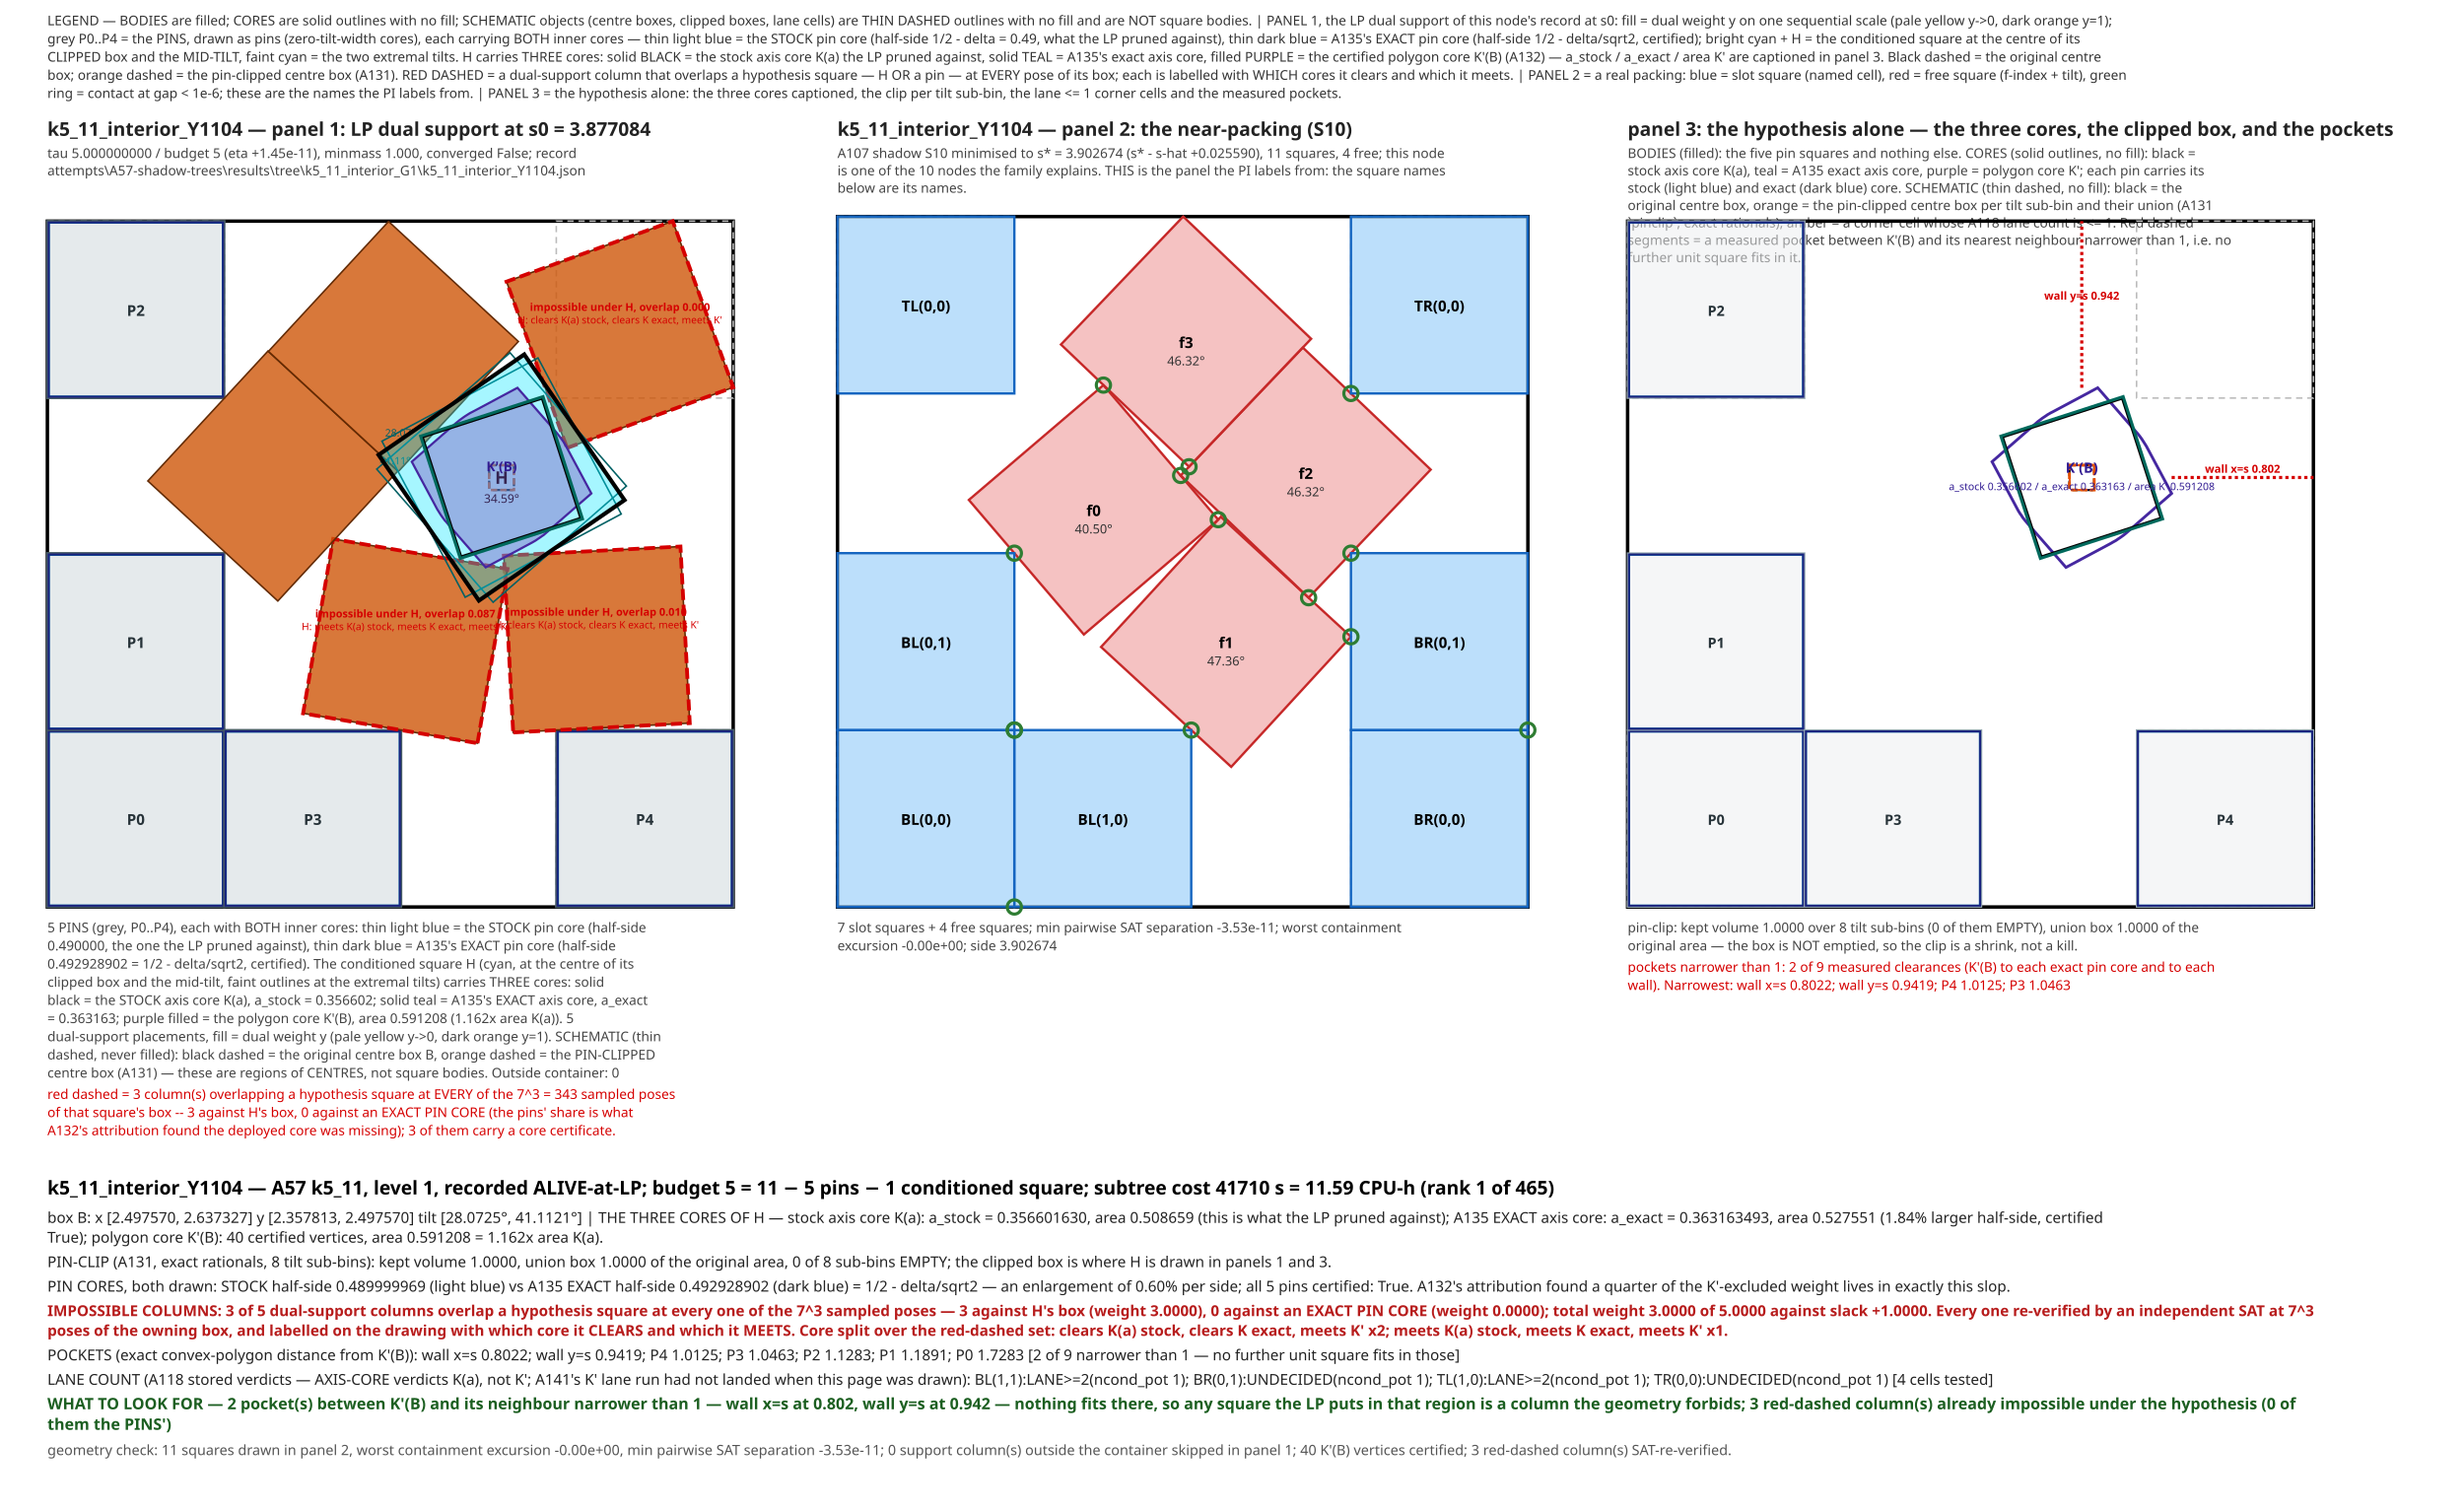
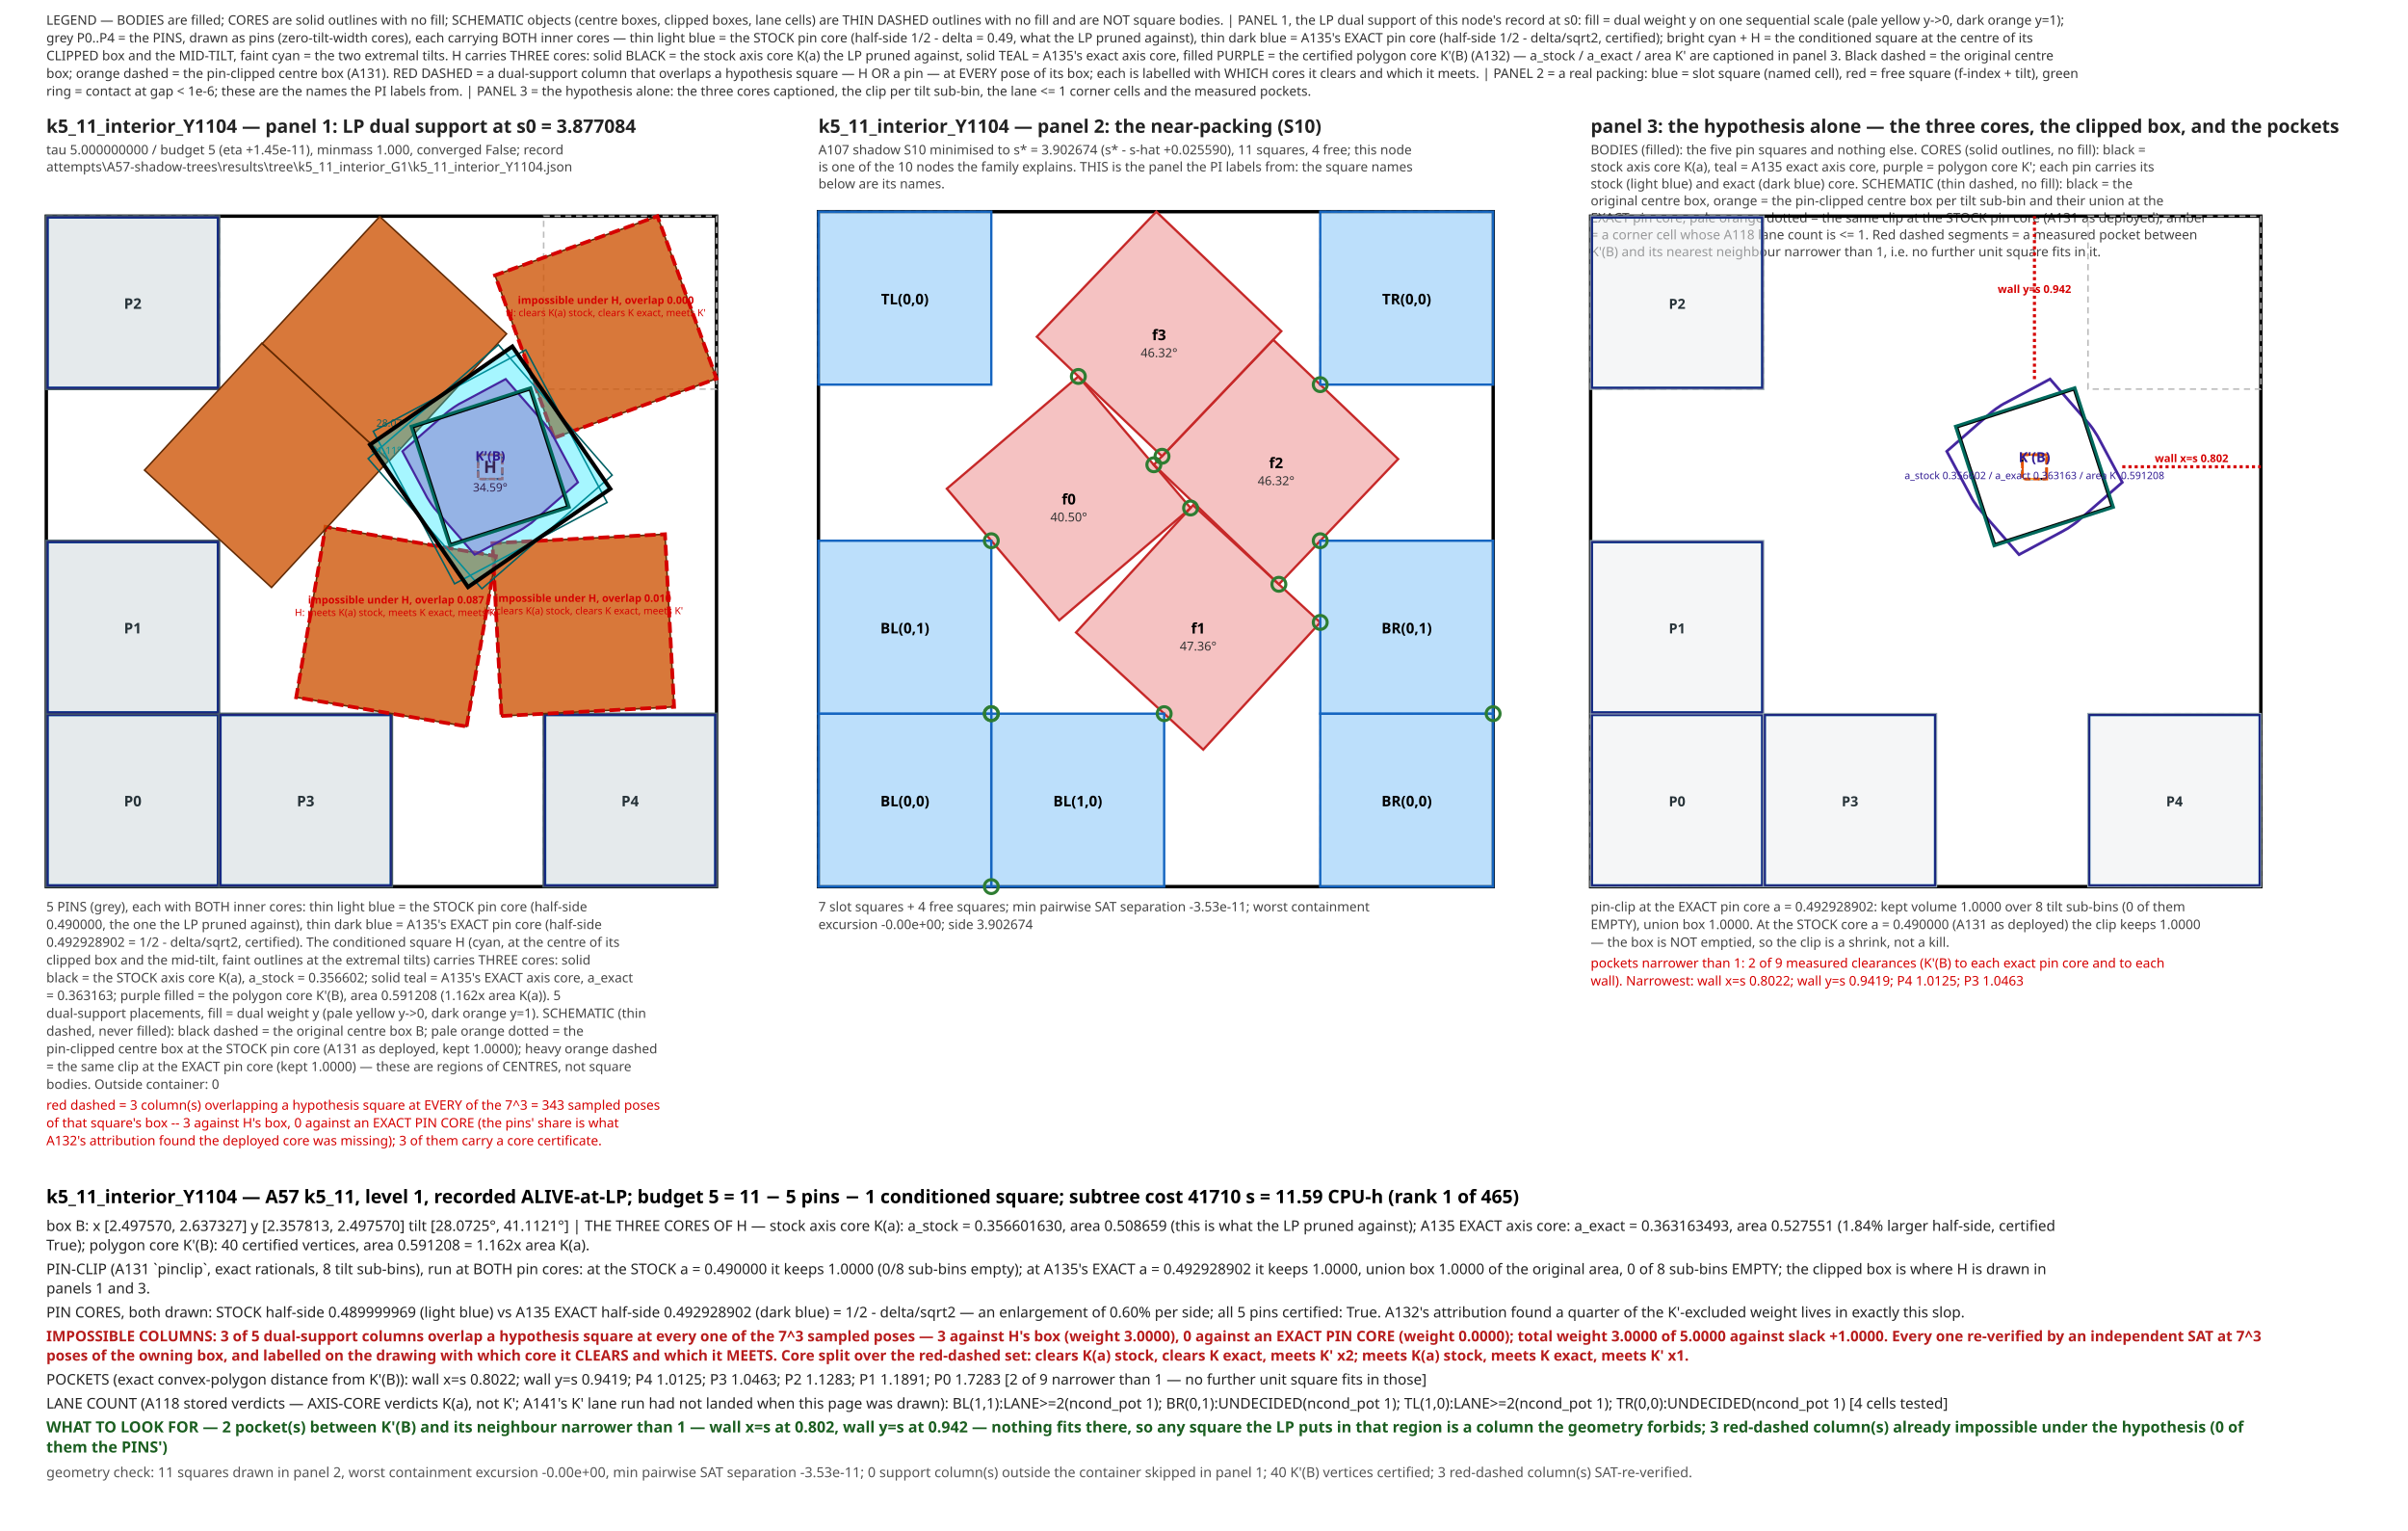
- <svg xmlns="http://www.w3.org/2000/svg" width="1560" height="956" font-family="Segoe UI, sans-serif" style="background:#fff">
+ <svg xmlns="http://www.w3.org/2000/svg" width="1560" height="991" font-family="Segoe UI, sans-serif" style="background:#fff">
  <text x="30.0" y="16.0" font-size="8.5" fill="#333" text-anchor="start">LEGEND — BODIES are filled; CORES are solid outlines with no fill; SCHEMATIC objects (centre boxes, clipped boxes, lane cells) are THIN DASHED outlines with no fill and are NOT square bodies. | PANEL 1, the LP dual support of this node's record at s0: fill = dual weight y on one sequential scale (pale yellow y-&gt;0, dark orange y=1);</text>
  <text x="30.0" y="27.5" font-size="8.5" fill="#333" text-anchor="start">grey P0..P4 = the PINS, drawn as pins (zero-tilt-width cores), each carrying BOTH inner cores — thin light blue = the STOCK pin core (half-side 1/2 - delta = 0.49, what the LP pruned against), thin dark blue = A135's EXACT pin core (half-side 1/2 - delta/sqrt2, certified); bright cyan + H = the conditioned square at the centre of its</text>
  <text x="30.0" y="39.0" font-size="8.5" fill="#333" text-anchor="start">CLIPPED box and the MID-TILT, faint cyan = the two extremal tilts. H carries THREE cores: solid BLACK = the stock axis core K(a) the LP pruned against, solid TEAL = A135's exact axis core, filled PURPLE = the certified polygon core K'(B) (A132) — a_stock / a_exact / area K' are captioned in panel 3. Black dashed = the original centre</text>
  <text x="30.0" y="50.5" font-size="8.5" fill="#333" text-anchor="start">box; orange dashed = the pin-clipped centre box (A131). RED DASHED = a dual-support column that overlaps a hypothesis square — H OR a pin — at EVERY pose of its box; each is labelled with WHICH cores it clears and which it meets. | PANEL 2 = a real packing: blue = slot square (named cell), red = free square (f-index + tilt), green</text>
  <text x="30.0" y="62.0" font-size="8.5" fill="#333" text-anchor="start">ring = contact at gap &lt; 1e-6; these are the names the PI labels from. | PANEL 3 = the hypothesis alone: the three cores captioned, the clip per tilt sub-bin, the lane &lt;= 1 corner cells and the measured pockets.</text>
  <text x="30.0" y="86.0" font-size="12" fill="#222" text-anchor="start" font-weight="bold">k5_11_interior_Y1104 — panel 1: LP dual support at s0 = 3.877084</text>
  <text x="30.0" y="100.0" font-size="8.5" fill="#444" text-anchor="start">tau 5.000000000 / budget 5 (eta +1.45e-11), minmass 1.000, converged False; record</text>
  <text x="30.0" y="111.0" font-size="8.5" fill="#444" text-anchor="start">attempts\A57-shadow-trees\results\tree\k5_11_interior_G1\k5_11_interior_Y1104.json</text>
  <rect x="30" y="140.0" width="434.2" height="434.2" fill="none" stroke="#000" stroke-width="2.2" />
  <rect x="30.0" y="462.2" width="112" height="112" fill="none" stroke="#bbb" stroke-width="1" stroke-dasharray="4,3" />
  <rect x="352.2" y="462.2" width="112" height="112" fill="none" stroke="#bbb" stroke-width="1" stroke-dasharray="4,3" />
  <rect x="30.0" y="140.0" width="112" height="112" fill="none" stroke="#bbb" stroke-width="1" stroke-dasharray="4,3" />
  <rect x="352.2" y="140.0" width="112" height="112" fill="none" stroke="#bbb" stroke-width="1" stroke-dasharray="4,3" />
  <polygon points="30.0,574.2 142.0,574.2 142.0,462.2 30.0,462.2" fill="#cfd8dc" fill-opacity="0.55" stroke="#455a64" stroke-width="1.4" />
  <polygon points="31.1,573.1 140.9,573.1 140.9,463.4 31.1,463.4" fill="none" fill-opacity="0.00" stroke="#01579b" stroke-width="1.0" />
  <polygon points="30.8,573.4 141.2,573.4 141.2,463.0 30.8,463.0" fill="none" fill-opacity="0.00" stroke="#1a237e" stroke-width="1.2" />
  <text x="86.0" y="522.2" font-size="9.5" fill="#263238" text-anchor="middle" font-weight="bold">P0</text>
  <polygon points="30.0,462.2 142.0,462.2 142.0,350.2 30.0,350.2" fill="#cfd8dc" fill-opacity="0.55" stroke="#455a64" stroke-width="1.4" />
  <polygon points="31.1,461.1 140.9,461.1 140.9,351.4 31.1,351.4" fill="none" fill-opacity="0.00" stroke="#01579b" stroke-width="1.0" />
  <polygon points="30.8,461.4 141.2,461.4 141.2,351.0 30.8,351.0" fill="none" fill-opacity="0.00" stroke="#1a237e" stroke-width="1.2" />
  <text x="86.0" y="410.2" font-size="9.5" fill="#263238" text-anchor="middle" font-weight="bold">P1</text>
  <polygon points="30.0,252.0 142.0,252.0 142.0,140.0 30.0,140.0" fill="#cfd8dc" fill-opacity="0.55" stroke="#455a64" stroke-width="1.4" />
  <polygon points="31.1,250.9 140.9,250.9 140.9,141.1 31.1,141.1" fill="none" fill-opacity="0.00" stroke="#01579b" stroke-width="1.0" />
  <polygon points="30.8,251.2 141.2,251.2 141.2,140.8 30.8,140.8" fill="none" fill-opacity="0.00" stroke="#1a237e" stroke-width="1.2" />
  <text x="86.0" y="200.0" font-size="9.5" fill="#263238" text-anchor="middle" font-weight="bold">P2</text>
  <polygon points="142.0,574.2 254.0,574.2 254.0,462.2 142.0,462.2" fill="#cfd8dc" fill-opacity="0.55" stroke="#455a64" stroke-width="1.4" />
  <polygon points="143.1,573.1 252.9,573.1 252.9,463.4 143.1,463.4" fill="none" fill-opacity="0.00" stroke="#01579b" stroke-width="1.0" />
  <polygon points="142.8,573.4 253.2,573.4 253.2,463.0 142.8,463.0" fill="none" fill-opacity="0.00" stroke="#1a237e" stroke-width="1.2" />
  <text x="198.0" y="522.2" font-size="9.5" fill="#263238" text-anchor="middle" font-weight="bold">P3</text>
  <polygon points="352.2,574.2 464.2,574.2 464.2,462.2 352.2,462.2" fill="#cfd8dc" fill-opacity="0.55" stroke="#455a64" stroke-width="1.4" />
  <polygon points="353.4,573.1 463.1,573.1 463.1,463.4 353.4,463.4" fill="none" fill-opacity="0.00" stroke="#01579b" stroke-width="1.0" />
  <polygon points="353.0,573.4 463.4,573.4 463.4,463.0 353.0,463.0" fill="none" fill-opacity="0.00" stroke="#1a237e" stroke-width="1.2" />
  <text x="408.2" y="522.2" font-size="9.5" fill="#263238" text-anchor="middle" font-weight="bold">P4</text>
  <polygon points="324.9,463.7 436.7,457.8 430.8,346.0 319.0,351.8" fill="hsl(24,92%,42%)" fill-opacity="0.80" stroke="hsl(24,92%,20%)" stroke-width="1.0" />
  <polygon points="324.9,463.7 436.7,457.8 430.8,346.0 319.0,351.8" fill="none" fill-opacity="0.00" stroke="#d50000" stroke-width="2.4" stroke-dasharray="7,3" />
  <text x="377.8" y="389.8" font-size="6.8" fill="#d50000" text-anchor="middle" font-weight="bold">impossible under H, overlap 0.010</text>
  <text x="377.8" y="397.8" font-size="6.4" fill="#d50000" text-anchor="middle">H: clears K(a) stock, clears K exact, meets K'</text>
  <polygon points="359.0,283.6 464.2,245.2 425.9,140.0 320.7,178.3" fill="hsl(24,92%,42%)" fill-opacity="0.80" stroke="hsl(24,92%,20%)" stroke-width="1.0" />
  <polygon points="359.0,283.6 464.2,245.2 425.9,140.0 320.7,178.3" fill="none" fill-opacity="0.00" stroke="#d50000" stroke-width="2.4" stroke-dasharray="7,3" />
  <text x="392.5" y="196.8" font-size="6.8" fill="#d50000" text-anchor="middle" font-weight="bold">impossible under H, overlap 0.000</text>
  <text x="392.5" y="204.8" font-size="6.4" fill="#d50000" text-anchor="middle">H: clears K(a) stock, clears K exact, meets K'</text>
  <polygon points="302.3,470.5 321.3,360.2 210.9,341.2 191.9,451.6" fill="hsl(24,92%,42%)" fill-opacity="0.80" stroke="hsl(24,92%,20%)" stroke-width="1.0" />
  <polygon points="302.3,470.5 321.3,360.2 210.9,341.2 191.9,451.6" fill="none" fill-opacity="0.00" stroke="#d50000" stroke-width="2.4" stroke-dasharray="7,3" />
  <text x="256.6" y="390.9" font-size="6.8" fill="#d50000" text-anchor="middle" font-weight="bold">impossible under H, overlap 0.087</text>
  <text x="256.6" y="398.9" font-size="6.4" fill="#d50000" text-anchor="middle">H: meets K(a) stock, meets K exact, meets K'</text>
  <polygon points="175.9,380.5 251.9,298.2 169.7,222.2 93.6,304.5" fill="hsl(24,92%,42%)" fill-opacity="0.80" stroke="hsl(24,92%,20%)" stroke-width="1.0" />
  <polygon points="252.2,298.5 328.2,216.2 246.0,140.2 169.9,222.5" fill="hsl(24,92%,42%)" fill-opacity="0.80" stroke="hsl(24,92%,20%)" stroke-width="1.0" />
  <rect x="309.7" y="294.5" width="15.7" height="15.7" fill="none" fill-opacity="0.00" stroke="#000" stroke-width="1.4" stroke-dasharray="5,3" />
+   <rect x="309.7" y="294.5" width="15.7" height="15.7" fill="none" fill-opacity="0.00" stroke="#ffb74d" stroke-width="1.0" stroke-dasharray="2,3" />
  <rect x="309.7" y="294.5" width="15.7" height="15.7" fill="none" fill-opacity="0.00" stroke="#e65100" stroke-width="1.6" stroke-dasharray="4,2" />
  <polygon points="294.5,378.1 393.3,325.4 340.6,226.6 241.8,279.3" fill="#00e5ff" fill-opacity="0.00" stroke="#006064" stroke-width="1.0" />
  <text x="243.8" y="276.3" font-size="6.5" fill="#006064" text-anchor="start">28.07°</text>
  <polygon points="312.2,381.3 396.6,307.7 322.9,223.3 238.5,297.0" fill="#00e5ff" fill-opacity="0.00" stroke="#006064" stroke-width="1.0" />
  <text x="240.5" y="294.0" font-size="6.5" fill="#006064" text-anchor="start">41.11°</text>
  <polygon points="303.2,380.2 395.4,316.6 331.9,224.4 239.7,288.0" fill="#00e5ff" fill-opacity="0.35" stroke="#000" stroke-width="2.6" />
  <text x="317.6" y="306.3" font-size="11" fill="#000" text-anchor="middle" font-weight="bold">H</text>
  <text x="317.6" y="318.3" font-size="7.5" fill="#000" text-anchor="middle">34.59°</text>
  <polygon points="260.7,292.3 276.0,320.9 276.8,322.4 277.5,323.5 278.5,325.1 279.2,326.2 280.2,327.6 281.6,329.5 282.3,330.2 283.2,331.3 307.5,359.2 336.1,343.9 337.2,343.3 339.1,342.2 340.7,341.1 341.9,340.3 343.3,339.3 344.1,338.8 345.6,337.5 346.5,336.7 374.4,312.4 359.1,283.8 358.4,282.5 357.3,280.6 356.6,279.5 355.4,277.8 354.3,276.3 353.6,275.4 352.8,274.4 352.0,273.4 327.6,245.5 299.0,260.8 297.6,261.5 296.0,262.5 294.6,263.4 293.7,264.0 292.6,264.8 291.2,265.8 289.7,267.0 288.6,267.9" fill="#7e57c2" fill-opacity="0.42" stroke="#4527a0" stroke-width="1.4" />
  <polygon points="291.8,352.6 367.8,328.1 343.3,252.0 267.3,276.6" fill="none" fill-opacity="0.00" stroke="#000000" stroke-width="1.9" />
  <polygon points="291.4,353.5 368.8,328.5 343.8,251.1 266.3,276.1" fill="none" fill-opacity="0.00" stroke="#00695c" stroke-width="1.9" />
  <text x="317.6" y="298.3" font-size="8.5" fill="#311b92" text-anchor="middle" font-weight="bold">K'(B)</text>
-   <text x="30.0" y="590.2" font-size="8.5" fill="#444" text-anchor="start">5 PINS (grey, P0..P4), each with BOTH inner cores: thin light blue = the STOCK pin core (half-side</text>
+   <text x="30.0" y="590.2" font-size="8.5" fill="#444" text-anchor="start">5 PINS (grey), each with BOTH inner cores: thin light blue = the STOCK pin core (half-side</text>
  <text x="30.0" y="601.7" font-size="8.5" fill="#444" text-anchor="start">0.490000, the one the LP pruned against), thin dark blue = A135's EXACT pin core (half-side</text>
  <text x="30.0" y="613.2" font-size="8.5" fill="#444" text-anchor="start">0.492928902 = 1/2 - delta/sqrt2, certified). The conditioned square H (cyan, at the centre of its</text>
  <text x="30.0" y="624.7" font-size="8.5" fill="#444" text-anchor="start">clipped box and the mid-tilt, faint outlines at the extremal tilts) carries THREE cores: solid</text>
  <text x="30.0" y="636.2" font-size="8.5" fill="#444" text-anchor="start">black = the STOCK axis core K(a), a_stock = 0.356602; solid teal = A135's EXACT axis core, a_exact</text>
  <text x="30.0" y="647.7" font-size="8.5" fill="#444" text-anchor="start">= 0.363163; purple filled = the polygon core K'(B), area 0.591208 (1.162x area K(a)). 5</text>
  <text x="30.0" y="659.2" font-size="8.5" fill="#444" text-anchor="start">dual-support placements, fill = dual weight y (pale yellow y-&gt;0, dark orange y=1). SCHEMATIC (thin</text>
-   <text x="30.0" y="670.7" font-size="8.5" fill="#444" text-anchor="start">dashed, never filled): black dashed = the original centre box B, orange dashed = the PIN-CLIPPED</text>
-   <text x="30.0" y="682.2" font-size="8.5" fill="#444" text-anchor="start">centre box (A131) — these are regions of CENTRES, not square bodies. Outside container: 0</text>
-   <text x="30.0" y="695.7" font-size="8.5" fill="#d50000" text-anchor="start">red dashed = 3 column(s) overlapping a hypothesis square at EVERY of the 7^3 = 343 sampled poses</text>
-   <text x="30.0" y="707.2" font-size="8.5" fill="#d50000" text-anchor="start">of that square's box -- 3 against H's box, 0 against an EXACT PIN CORE (the pins' share is what</text>
-   <text x="30.0" y="718.7" font-size="8.5" fill="#d50000" text-anchor="start">A132's attribution found the deployed core was missing); 3 of them carry a core certificate.</text>
+   <text x="30.0" y="670.7" font-size="8.5" fill="#444" text-anchor="start">dashed, never filled): black dashed = the original centre box B; pale orange dotted = the</text>
+   <text x="30.0" y="682.2" font-size="8.5" fill="#444" text-anchor="start">pin-clipped centre box at the STOCK pin core (A131 as deployed, kept 1.0000); heavy orange dashed</text>
+   <text x="30.0" y="693.7" font-size="8.5" fill="#444" text-anchor="start">= the same clip at the EXACT pin core (kept 1.0000) — these are regions of CENTRES, not square</text>
+   <text x="30.0" y="705.2" font-size="8.5" fill="#444" text-anchor="start">bodies. Outside container: 0</text>
+   <text x="30.0" y="718.7" font-size="8.5" fill="#d50000" text-anchor="start">red dashed = 3 column(s) overlapping a hypothesis square at EVERY of the 7^3 = 343 sampled poses</text>
+   <text x="30.0" y="730.2" font-size="8.5" fill="#d50000" text-anchor="start">of that square's box -- 3 against H's box, 0 against an EXACT PIN CORE (the pins' share is what</text>
+   <text x="30.0" y="741.7" font-size="8.5" fill="#d50000" text-anchor="start">A132's attribution found the deployed core was missing); 3 of them carry a core certificate.</text>
  <text x="530.2" y="86.0" font-size="12" fill="#222" text-anchor="start" font-weight="bold">k5_11_interior_Y1104 — panel 2: the near-packing (S10)</text>
  <text x="530.2" y="100.0" font-size="8.5" fill="#444" text-anchor="start">A107 shadow S10 minimised to s* = 3.902674 (s* - s-hat +0.025590), 11 squares, 4 free; this node</text>
  <text x="530.2" y="111.0" font-size="8.5" fill="#444" text-anchor="start">is one of the 10 nodes the family explains. THIS is the panel the PI labels from: the square names</text>
  <text x="530.2" y="122.0" font-size="8.5" fill="#444" text-anchor="start">below are its names.</text>
  <rect x="530.233" y="137.1" width="437.1" height="437.1" fill="none" stroke="#000" stroke-width="2.2" />
  <rect x="530.2" y="462.2" width="112" height="112" fill="none" stroke="#bbb" stroke-width="1" stroke-dasharray="4,3" />
  <rect x="855.3" y="462.2" width="112" height="112" fill="none" stroke="#bbb" stroke-width="1" stroke-dasharray="4,3" />
  <rect x="530.2" y="137.1" width="112" height="112" fill="none" stroke="#bbb" stroke-width="1" stroke-dasharray="4,3" />
  <rect x="855.3" y="137.1" width="112" height="112" fill="none" stroke="#bbb" stroke-width="1" stroke-dasharray="4,3" />
  <polygon points="686.2,401.7 771.3,329.0 698.6,243.8 613.4,316.5" fill="#ef9a9a" fill-opacity="0.60" stroke="#c62828" stroke-width="1.5" />
  <text x="692.4" y="326.7" font-size="9.5" fill="#000" text-anchor="middle" font-weight="bold">f0</text>
  <text x="692.4" y="337.7" font-size="8" fill="#333" text-anchor="middle">40.50°</text>
  <polygon points="779.5,485.5 855.3,403.1 772.9,327.2 697.1,409.6" fill="#ef9a9a" fill-opacity="0.60" stroke="#c62828" stroke-width="1.5" />
  <text x="776.2" y="410.3" font-size="9.5" fill="#000" text-anchor="middle" font-weight="bold">f1</text>
  <text x="776.2" y="421.3" font-size="8" fill="#333" text-anchor="middle">47.36°</text>
  <polygon points="828.5,378.4 905.8,297.3 824.8,220.0 747.5,301.0" fill="#ef9a9a" fill-opacity="0.60" stroke="#c62828" stroke-width="1.5" />
  <text x="826.7" y="303.2" font-size="9.5" fill="#000" text-anchor="middle" font-weight="bold">f2</text>
  <text x="826.7" y="314.2" font-size="8" fill="#333" text-anchor="middle">46.32°</text>
  <polygon points="752.8,295.5 830.1,214.5 749.1,137.1 671.7,218.1" fill="#ef9a9a" fill-opacity="0.60" stroke="#c62828" stroke-width="1.5" />
  <text x="750.9" y="220.3" font-size="9.5" fill="#000" text-anchor="middle" font-weight="bold">f3</text>
  <text x="750.9" y="231.3" font-size="8" fill="#333" text-anchor="middle">46.32°</text>
  <polygon points="530.2,574.2 642.2,574.2 642.2,462.2 530.2,462.2" fill="#90caf9" fill-opacity="0.60" stroke="#1565c0" stroke-width="1.5" />
  <text x="586.2" y="522.2" font-size="9.5" fill="#000" text-anchor="middle" font-weight="bold">BL(0,0)</text>
  <polygon points="530.2,462.2 642.2,462.2 642.2,350.2 530.2,350.2" fill="#90caf9" fill-opacity="0.60" stroke="#1565c0" stroke-width="1.5" />
  <text x="586.2" y="410.2" font-size="9.5" fill="#000" text-anchor="middle" font-weight="bold">BL(0,1)</text>
  <polygon points="642.2,574.2 754.2,574.2 754.2,462.2 642.2,462.2" fill="#90caf9" fill-opacity="0.60" stroke="#1565c0" stroke-width="1.5" />
  <text x="698.2" y="522.2" font-size="9.5" fill="#000" text-anchor="middle" font-weight="bold">BL(1,0)</text>
  <polygon points="855.3,574.2 967.3,574.2 967.3,462.2 855.3,462.2" fill="#90caf9" fill-opacity="0.60" stroke="#1565c0" stroke-width="1.5" />
  <text x="911.3" y="522.2" font-size="9.5" fill="#000" text-anchor="middle" font-weight="bold">BR(0,0)</text>
  <polygon points="855.3,462.2 967.3,462.2 967.3,350.2 855.3,350.2" fill="#90caf9" fill-opacity="0.60" stroke="#1565c0" stroke-width="1.5" />
  <text x="911.3" y="410.2" font-size="9.5" fill="#000" text-anchor="middle" font-weight="bold">BR(0,1)</text>
  <polygon points="530.2,249.1 642.2,249.1 642.2,137.1 530.2,137.1" fill="#90caf9" fill-opacity="0.60" stroke="#1565c0" stroke-width="1.5" />
  <text x="586.2" y="197.1" font-size="9.5" fill="#000" text-anchor="middle" font-weight="bold">TL(0,0)</text>
  <polygon points="855.3,249.1 967.3,249.1 967.3,137.1 855.3,137.1" fill="#90caf9" fill-opacity="0.60" stroke="#1565c0" stroke-width="1.5" />
  <text x="911.3" y="197.1" font-size="9.5" fill="#000" text-anchor="middle" font-weight="bold">TR(0,0)</text>
  <circle cx="771.3" cy="329.0" r="4.5" fill="none" stroke="#2e7d32" stroke-width="2" />
  <circle cx="747.5" cy="301.0" r="4.5" fill="none" stroke="#2e7d32" stroke-width="2" />
  <circle cx="698.6" cy="243.8" r="4.5" fill="none" stroke="#2e7d32" stroke-width="2" />
  <circle cx="642.2" cy="350.2" r="4.5" fill="none" stroke="#2e7d32" stroke-width="2" />
  <circle cx="828.5" cy="378.4" r="4.5" fill="none" stroke="#2e7d32" stroke-width="2" />
  <circle cx="754.2" cy="462.2" r="4.5" fill="none" stroke="#2e7d32" stroke-width="2" />
  <circle cx="855.3" cy="403.1" r="4.5" fill="none" stroke="#2e7d32" stroke-width="2" />
  <circle cx="752.8" cy="295.5" r="4.5" fill="none" stroke="#2e7d32" stroke-width="2" />
  <circle cx="855.3" cy="350.2" r="4.5" fill="none" stroke="#2e7d32" stroke-width="2" />
  <circle cx="855.3" cy="249.1" r="4.5" fill="none" stroke="#2e7d32" stroke-width="2" />
  <circle cx="642.2" cy="462.2" r="4.5" fill="none" stroke="#2e7d32" stroke-width="2" />
  <circle cx="642.2" cy="574.2" r="4.5" fill="none" stroke="#2e7d32" stroke-width="2" />
  <circle cx="642.2" cy="462.2" r="4.5" fill="none" stroke="#2e7d32" stroke-width="2" />
  <circle cx="967.3" cy="462.2" r="4.5" fill="none" stroke="#2e7d32" stroke-width="2" />
  <text x="530.2" y="590.2" font-size="8.5" fill="#444" text-anchor="start">7 slot squares + 4 free squares; min pairwise SAT separation -3.53e-11; worst containment</text>
  <text x="530.2" y="601.7" font-size="8.5" fill="#444" text-anchor="start">excursion -0.00e+00; side 3.902674</text>
  <text x="1030.5" y="86.0" font-size="12" fill="#222" text-anchor="start" font-weight="bold">panel 3: the hypothesis alone — the three cores, the clipped box, and the pockets</text>
  <text x="1030.5" y="100.0" font-size="8.5" fill="#444" text-anchor="start">BODIES (filled): the five pin squares and nothing else. CORES (solid outlines, no fill): black =</text>
  <text x="1030.5" y="111.0" font-size="8.5" fill="#444" text-anchor="start">stock axis core K(a), teal = A135 exact axis core, purple = polygon core K'; each pin carries its</text>
  <text x="1030.5" y="122.0" font-size="8.5" fill="#444" text-anchor="start">stock (light blue) and exact (dark blue) core. SCHEMATIC (thin dashed, no fill): black = the</text>
-   <text x="1030.5" y="133.0" font-size="8.5" fill="#444" text-anchor="start">original centre box, orange = the pin-clipped centre box per tilt sub-bin and their union (A131</text>
-   <text x="1030.5" y="144.0" font-size="8.5" fill="#444" text-anchor="start">`pinclip`, exact rationals), amber = a corner cell whose A118 lane count is &lt;= 1. Red dashed</text>
-   <text x="1030.5" y="155.0" font-size="8.5" fill="#444" text-anchor="start">segments = a measured pocket between K'(B) and its nearest neighbour narrower than 1, i.e. no</text>
-   <text x="1030.5" y="166.0" font-size="8.5" fill="#444" text-anchor="start">further unit square fits in it.</text>
+   <text x="1030.5" y="133.0" font-size="8.5" fill="#444" text-anchor="start">original centre box, orange = the pin-clipped centre box per tilt sub-bin and their union at the</text>
+   <text x="1030.5" y="144.0" font-size="8.5" fill="#444" text-anchor="start">EXACT pin core, pale orange dotted = the same clip at the STOCK pin core (A131 as deployed), amber</text>
+   <text x="1030.5" y="155.0" font-size="8.5" fill="#444" text-anchor="start">= a corner cell whose A118 lane count is &lt;= 1. Red dashed segments = a measured pocket between</text>
+   <text x="1030.5" y="166.0" font-size="8.5" fill="#444" text-anchor="start">K'(B) and its nearest neighbour narrower than 1, i.e. no further unit square fits in it.</text>
  <rect x="1030.467" y="140.0" width="434.2" height="434.2" fill="none" stroke="#000" stroke-width="2.2" />
  <rect x="1030.5" y="462.2" width="112" height="112" fill="none" stroke="#bbb" stroke-width="1" stroke-dasharray="4,3" />
  <rect x="1352.7" y="462.2" width="112" height="112" fill="none" stroke="#bbb" stroke-width="1" stroke-dasharray="4,3" />
  <rect x="1030.5" y="140.0" width="112" height="112" fill="none" stroke="#bbb" stroke-width="1" stroke-dasharray="4,3" />
  <rect x="1352.7" y="140.0" width="112" height="112" fill="none" stroke="#bbb" stroke-width="1" stroke-dasharray="4,3" />
  <polygon points="1030.5,574.2 1142.5,574.2 1142.5,462.2 1030.5,462.2" fill="#eceff1" fill-opacity="0.50" stroke="#90a4ae" stroke-width="1.0" />
  <polygon points="1031.6,573.1 1141.3,573.1 1141.3,463.4 1031.6,463.4" fill="none" fill-opacity="0.00" stroke="#01579b" stroke-width="0.9" />
  <polygon points="1031.3,573.4 1141.7,573.4 1141.7,463.0 1031.3,463.0" fill="none" fill-opacity="0.00" stroke="#1a237e" stroke-width="1.2" />
  <text x="1086.5" y="522.2" font-size="9.0" fill="#263238" text-anchor="middle" font-weight="bold">P0</text>
  <polygon points="1030.5,462.2 1142.5,462.2 1142.5,350.2 1030.5,350.2" fill="#eceff1" fill-opacity="0.50" stroke="#90a4ae" stroke-width="1.0" />
  <polygon points="1031.6,461.1 1141.3,461.1 1141.3,351.4 1031.6,351.4" fill="none" fill-opacity="0.00" stroke="#01579b" stroke-width="0.9" />
  <polygon points="1031.3,461.4 1141.7,461.4 1141.7,351.0 1031.3,351.0" fill="none" fill-opacity="0.00" stroke="#1a237e" stroke-width="1.2" />
  <text x="1086.5" y="410.2" font-size="9.0" fill="#263238" text-anchor="middle" font-weight="bold">P1</text>
  <polygon points="1030.5,252.0 1142.5,252.0 1142.5,140.0 1030.5,140.0" fill="#eceff1" fill-opacity="0.50" stroke="#90a4ae" stroke-width="1.0" />
  <polygon points="1031.6,250.9 1141.3,250.9 1141.3,141.1 1031.6,141.1" fill="none" fill-opacity="0.00" stroke="#01579b" stroke-width="0.9" />
  <polygon points="1031.3,251.2 1141.7,251.2 1141.7,140.8 1031.3,140.8" fill="none" fill-opacity="0.00" stroke="#1a237e" stroke-width="1.2" />
  <text x="1086.5" y="200.0" font-size="9.0" fill="#263238" text-anchor="middle" font-weight="bold">P2</text>
  <polygon points="1142.5,574.2 1254.5,574.2 1254.5,462.2 1142.5,462.2" fill="#eceff1" fill-opacity="0.50" stroke="#90a4ae" stroke-width="1.0" />
  <polygon points="1143.6,573.1 1253.3,573.1 1253.3,463.4 1143.6,463.4" fill="none" fill-opacity="0.00" stroke="#01579b" stroke-width="0.9" />
  <polygon points="1143.3,573.4 1253.7,573.4 1253.7,463.0 1143.3,463.0" fill="none" fill-opacity="0.00" stroke="#1a237e" stroke-width="1.2" />
  <text x="1198.5" y="522.2" font-size="9.0" fill="#263238" text-anchor="middle" font-weight="bold">P3</text>
  <polygon points="1352.7,574.2 1464.7,574.2 1464.7,462.2 1352.7,462.2" fill="#eceff1" fill-opacity="0.50" stroke="#90a4ae" stroke-width="1.0" />
  <polygon points="1353.8,573.1 1463.6,573.1 1463.6,463.4 1353.8,463.4" fill="none" fill-opacity="0.00" stroke="#01579b" stroke-width="0.9" />
  <polygon points="1353.5,573.4 1463.9,573.4 1463.9,463.0 1353.5,463.0" fill="none" fill-opacity="0.00" stroke="#1a237e" stroke-width="1.2" />
  <text x="1408.7" y="522.2" font-size="9.0" fill="#263238" text-anchor="middle" font-weight="bold">P4</text>
  <rect x="1310.2" y="294.5" width="15.7" height="15.7" fill="none" fill-opacity="0.00" stroke="#000" stroke-width="1.4" stroke-dasharray="5,3" />
  <rect x="1310.2" y="294.5" width="15.7" height="15.7" fill="none" fill-opacity="0.00" stroke="#e65100" stroke-width="0.8" stroke-dasharray="2,2" />
  <rect x="1310.2" y="294.5" width="15.7" height="15.7" fill="none" fill-opacity="0.00" stroke="#e65100" stroke-width="0.8" stroke-dasharray="2,2" />
  <rect x="1310.2" y="294.5" width="15.7" height="15.7" fill="none" fill-opacity="0.00" stroke="#e65100" stroke-width="0.8" stroke-dasharray="2,2" />
  <rect x="1310.2" y="294.5" width="15.7" height="15.7" fill="none" fill-opacity="0.00" stroke="#e65100" stroke-width="0.8" stroke-dasharray="2,2" />
  <rect x="1310.2" y="294.5" width="15.7" height="15.7" fill="none" fill-opacity="0.00" stroke="#e65100" stroke-width="0.8" stroke-dasharray="2,2" />
  <rect x="1310.2" y="294.5" width="15.7" height="15.7" fill="none" fill-opacity="0.00" stroke="#e65100" stroke-width="0.8" stroke-dasharray="2,2" />
  <rect x="1310.2" y="294.5" width="15.7" height="15.7" fill="none" fill-opacity="0.00" stroke="#e65100" stroke-width="0.8" stroke-dasharray="2,2" />
  <rect x="1310.2" y="294.5" width="15.7" height="15.7" fill="none" fill-opacity="0.00" stroke="#e65100" stroke-width="0.8" stroke-dasharray="2,2" />
+   <rect x="1310.2" y="294.5" width="15.7" height="15.7" fill="none" fill-opacity="0.00" stroke="#ffb74d" stroke-width="1.0" stroke-dasharray="2,3" />
  <rect x="1310.2" y="294.5" width="15.7" height="15.7" fill="none" fill-opacity="0.00" stroke="#e65100" stroke-width="1.8" stroke-dasharray="4,2" />
  <polygon points="1261.2,292.3 1276.5,320.9 1277.3,322.4 1277.9,323.5 1278.9,325.1 1279.7,326.2 1280.6,327.6 1282.1,329.5 1282.7,330.2 1283.6,331.3 1308.0,359.2 1336.6,343.9 1337.6,343.3 1339.6,342.2 1341.2,341.1 1342.4,340.3 1343.8,339.3 1344.5,338.8 1346.1,337.5 1347.0,336.7 1374.9,312.4 1359.6,283.8 1358.9,282.5 1357.7,280.6 1357.0,279.5 1355.9,277.8 1354.8,276.3 1354.1,275.4 1353.3,274.4 1352.4,273.4 1328.1,245.5 1299.5,260.8 1298.1,261.5 1296.4,262.5 1295.1,263.4 1294.2,264.0 1293.0,264.8 1291.7,265.8 1290.1,267.0 1289.1,267.9" fill="none" fill-opacity="0.00" stroke="#4527a0" stroke-width="1.8" />
  <polygon points="1292.3,352.6 1368.3,328.1 1343.7,252.0 1267.7,276.6" fill="none" fill-opacity="0.00" stroke="#000000" stroke-width="1.9" />
  <polygon points="1291.8,353.5 1369.2,328.5 1344.2,251.1 1266.8,276.1" fill="none" fill-opacity="0.00" stroke="#00695c" stroke-width="1.9" />
  <text x="1318.0" y="299.3" font-size="9.0" fill="#311b92" text-anchor="middle" font-weight="bold">K'(B)</text>
  <text x="1318.0" y="310.3" font-size="6.6" fill="#311b92" text-anchor="middle">a_stock 0.356602 / a_exact 0.363163 / area K' 0.591208</text>
  <line x1="1374.9" y1="302.3" x2="1464.7" y2="302.3" stroke="#d50000" stroke-width="2" stroke-dasharray="2,2" />
  <text x="1419.8" y="299.3" font-size="7.0" fill="#d50000" text-anchor="middle" font-weight="bold">wall x=s 0.802</text>
  <line x1="1318.0" y1="245.5" x2="1318.0" y2="140.0" stroke="#d50000" stroke-width="2" stroke-dasharray="2,2" />
  <text x="1318.0" y="189.7" font-size="7.0" fill="#d50000" text-anchor="middle" font-weight="bold">wall y=s 0.942</text>
-   <text x="1030.5" y="590.2" font-size="8.5" fill="#444" text-anchor="start">pin-clip: kept volume 1.0000 over 8 tilt sub-bins (0 of them EMPTY), union box 1.0000 of the</text>
-   <text x="1030.5" y="601.7" font-size="8.5" fill="#444" text-anchor="start">original area — the box is NOT emptied, so the clip is a shrink, not a kill.</text>
-   <text x="1030.5" y="615.2" font-size="8.5" fill="#d50000" text-anchor="start">pockets narrower than 1: 2 of 9 measured clearances (K'(B) to each exact pin core and to each</text>
-   <text x="1030.5" y="626.7" font-size="8.5" fill="#d50000" text-anchor="start">wall). Narrowest: wall x=s 0.8022; wall y=s 0.9419; P4 1.0125; P3 1.0463</text>
-   <text x="30.0" y="756.2" font-size="12" fill="#000" text-anchor="start" font-weight="bold">k5_11_interior_Y1104 — A57 k5_11, level 1, recorded ALIVE-at-LP; budget 5 = 11 − 5 pins − 1 conditioned square; subtree cost 41710 s = 11.59 CPU-h (rank 1 of 465)</text>
-   <text x="30.0" y="774.2" font-size="9.5" fill="#222" text-anchor="start">box B: x [2.497570, 2.637327] y [2.357813, 2.497570] tilt [28.0725°, 41.1121°] | THE THREE CORES OF H — stock axis core K(a): a_stock = 0.356601630, area 0.508659 (this is what the LP pruned against); A135 EXACT axis core: a_exact = 0.363163493, area 0.527551 (1.84% larger half-side, certified</text>
-   <text x="30.0" y="786.7" font-size="9.5" fill="#222" text-anchor="start">True); polygon core K'(B): 40 certified vertices, area 0.591208 = 1.162x area K(a).</text>
-   <text x="30.0" y="802.2" font-size="9.5" fill="#222" text-anchor="start">PIN-CLIP (A131, exact rationals, 8 tilt sub-bins): kept volume 1.0000, union box 1.0000 of the original area, 0 of 8 sub-bins EMPTY; the clipped box is where H is drawn in panels 1 and 3.</text>
-   <text x="30.0" y="817.7" font-size="9.5" fill="#222" text-anchor="start">PIN CORES, both drawn: STOCK half-side 0.489999969 (light blue) vs A135 EXACT half-side 0.492928902 (dark blue) = 1/2 - delta/sqrt2 — an enlargement of 0.60% per side; all 5 pins certified: True. A132's attribution found a quarter of the K'-excluded weight lives in exactly this slop.</text>
-   <text x="30.0" y="833.2" font-size="9.5" fill="#b71c1c" text-anchor="start" font-weight="bold">IMPOSSIBLE COLUMNS: 3 of 5 dual-support columns overlap a hypothesis square at every one of the 7^3 sampled poses — 3 against H's box (weight 3.0000), 0 against an EXACT PIN CORE (weight 0.0000); total weight 3.0000 of 5.0000 against slack +1.0000. Every one re-verified by an independent SAT at 7^3</text>
-   <text x="30.0" y="845.7" font-size="9.5" fill="#b71c1c" text-anchor="start" font-weight="bold">poses of the owning box, and labelled on the drawing with which core it CLEARS and which it MEETS. Core split over the red-dashed set: clears K(a) stock, clears K exact, meets K' x2; meets K(a) stock, meets K exact, meets K' x1.</text>
-   <text x="30.0" y="861.2" font-size="9.5" fill="#222" text-anchor="start">POCKETS (exact convex-polygon distance from K'(B)): wall x=s 0.8022; wall y=s 0.9419; P4 1.0125; P3 1.0463; P2 1.1283; P1 1.1891; P0 1.7283 [2 of 9 narrower than 1 — no further unit square fits in those]</text>
-   <text x="30.0" y="876.7" font-size="9.5" fill="#222" text-anchor="start">LANE COUNT (A118 stored verdicts — AXIS-CORE verdicts K(a), not K'; A141's K' lane run had not landed when this page was drawn): BL(1,1):LANE&gt;=2(ncond_pot 1); BR(0,1):UNDECIDED(ncond_pot 1); TL(1,0):LANE&gt;=2(ncond_pot 1); TR(0,0):UNDECIDED(ncond_pot 1) [4 cells tested]</text>
-   <text x="30.0" y="892.2" font-size="10" fill="#1b5e20" text-anchor="start" font-weight="bold">WHAT TO LOOK FOR — 2 pocket(s) between K'(B) and its neighbour narrower than 1 — wall x=s at 0.802, wall y=s at 0.942 — nothing fits there, so any square the LP puts in that region is a column the geometry forbids; 3 red-dashed column(s) already impossible under the hypothesis (0 of</text>
-   <text x="30.0" y="905.2" font-size="10" fill="#1b5e20" text-anchor="start" font-weight="bold">them the PINS')</text>
-   <text x="30.0" y="921.2" font-size="9.0" fill="#555" text-anchor="start">geometry check: 11 squares drawn in panel 2, worst containment excursion -0.00e+00, min pairwise SAT separation -3.53e-11; 0 support column(s) outside the container skipped in panel 1; 40 K'(B) vertices certified; 3 red-dashed column(s) SAT-re-verified.</text>
+   <text x="1030.5" y="590.2" font-size="8.5" fill="#444" text-anchor="start">pin-clip at the EXACT pin core a = 0.492928902: kept volume 1.0000 over 8 tilt sub-bins (0 of them</text>
+   <text x="1030.5" y="601.7" font-size="8.5" fill="#444" text-anchor="start">EMPTY), union box 1.0000. At the STOCK core a = 0.490000 (A131 as deployed) the clip keeps 1.0000</text>
+   <text x="1030.5" y="613.2" font-size="8.5" fill="#444" text-anchor="start">— the box is NOT emptied, so the clip is a shrink, not a kill.</text>
+   <text x="1030.5" y="626.7" font-size="8.5" fill="#d50000" text-anchor="start">pockets narrower than 1: 2 of 9 measured clearances (K'(B) to each exact pin core and to each</text>
+   <text x="1030.5" y="638.2" font-size="8.5" fill="#d50000" text-anchor="start">wall). Narrowest: wall x=s 0.8022; wall y=s 0.9419; P4 1.0125; P3 1.0463</text>
+   <text x="30.0" y="779.2" font-size="12" fill="#000" text-anchor="start" font-weight="bold">k5_11_interior_Y1104 — A57 k5_11, level 1, recorded ALIVE-at-LP; budget 5 = 11 − 5 pins − 1 conditioned square; subtree cost 41710 s = 11.59 CPU-h (rank 1 of 465)</text>
+   <text x="30.0" y="797.2" font-size="9.5" fill="#222" text-anchor="start">box B: x [2.497570, 2.637327] y [2.357813, 2.497570] tilt [28.0725°, 41.1121°] | THE THREE CORES OF H — stock axis core K(a): a_stock = 0.356601630, area 0.508659 (this is what the LP pruned against); A135 EXACT axis core: a_exact = 0.363163493, area 0.527551 (1.84% larger half-side, certified</text>
+   <text x="30.0" y="809.7" font-size="9.5" fill="#222" text-anchor="start">True); polygon core K'(B): 40 certified vertices, area 0.591208 = 1.162x area K(a).</text>
+   <text x="30.0" y="825.2" font-size="9.5" fill="#222" text-anchor="start">PIN-CLIP (A131 `pinclip`, exact rationals, 8 tilt sub-bins), run at BOTH pin cores: at the STOCK a = 0.490000 it keeps 1.0000 (0/8 sub-bins empty); at A135's EXACT a = 0.492928902 it keeps 1.0000, union box 1.0000 of the original area, 0 of 8 sub-bins EMPTY; the clipped box is where H is drawn in</text>
+   <text x="30.0" y="837.7" font-size="9.5" fill="#222" text-anchor="start">panels 1 and 3.</text>
+   <text x="30.0" y="853.2" font-size="9.5" fill="#222" text-anchor="start">PIN CORES, both drawn: STOCK half-side 0.489999969 (light blue) vs A135 EXACT half-side 0.492928902 (dark blue) = 1/2 - delta/sqrt2 — an enlargement of 0.60% per side; all 5 pins certified: True. A132's attribution found a quarter of the K'-excluded weight lives in exactly this slop.</text>
+   <text x="30.0" y="868.7" font-size="9.5" fill="#b71c1c" text-anchor="start" font-weight="bold">IMPOSSIBLE COLUMNS: 3 of 5 dual-support columns overlap a hypothesis square at every one of the 7^3 sampled poses — 3 against H's box (weight 3.0000), 0 against an EXACT PIN CORE (weight 0.0000); total weight 3.0000 of 5.0000 against slack +1.0000. Every one re-verified by an independent SAT at 7^3</text>
+   <text x="30.0" y="881.2" font-size="9.5" fill="#b71c1c" text-anchor="start" font-weight="bold">poses of the owning box, and labelled on the drawing with which core it CLEARS and which it MEETS. Core split over the red-dashed set: clears K(a) stock, clears K exact, meets K' x2; meets K(a) stock, meets K exact, meets K' x1.</text>
+   <text x="30.0" y="896.7" font-size="9.5" fill="#222" text-anchor="start">POCKETS (exact convex-polygon distance from K'(B)): wall x=s 0.8022; wall y=s 0.9419; P4 1.0125; P3 1.0463; P2 1.1283; P1 1.1891; P0 1.7283 [2 of 9 narrower than 1 — no further unit square fits in those]</text>
+   <text x="30.0" y="912.2" font-size="9.5" fill="#222" text-anchor="start">LANE COUNT (A118 stored verdicts — AXIS-CORE verdicts K(a), not K'; A141's K' lane run had not landed when this page was drawn): BL(1,1):LANE&gt;=2(ncond_pot 1); BR(0,1):UNDECIDED(ncond_pot 1); TL(1,0):LANE&gt;=2(ncond_pot 1); TR(0,0):UNDECIDED(ncond_pot 1) [4 cells tested]</text>
+   <text x="30.0" y="927.7" font-size="10" fill="#1b5e20" text-anchor="start" font-weight="bold">WHAT TO LOOK FOR — 2 pocket(s) between K'(B) and its neighbour narrower than 1 — wall x=s at 0.802, wall y=s at 0.942 — nothing fits there, so any square the LP puts in that region is a column the geometry forbids; 3 red-dashed column(s) already impossible under the hypothesis (0 of</text>
+   <text x="30.0" y="940.7" font-size="10" fill="#1b5e20" text-anchor="start" font-weight="bold">them the PINS')</text>
+   <text x="30.0" y="956.7" font-size="9.0" fill="#555" text-anchor="start">geometry check: 11 squares drawn in panel 2, worst containment excursion -0.00e+00, min pairwise SAT separation -3.53e-11; 0 support column(s) outside the container skipped in panel 1; 40 K'(B) vertices certified; 3 red-dashed column(s) SAT-re-verified.</text>
</svg>
